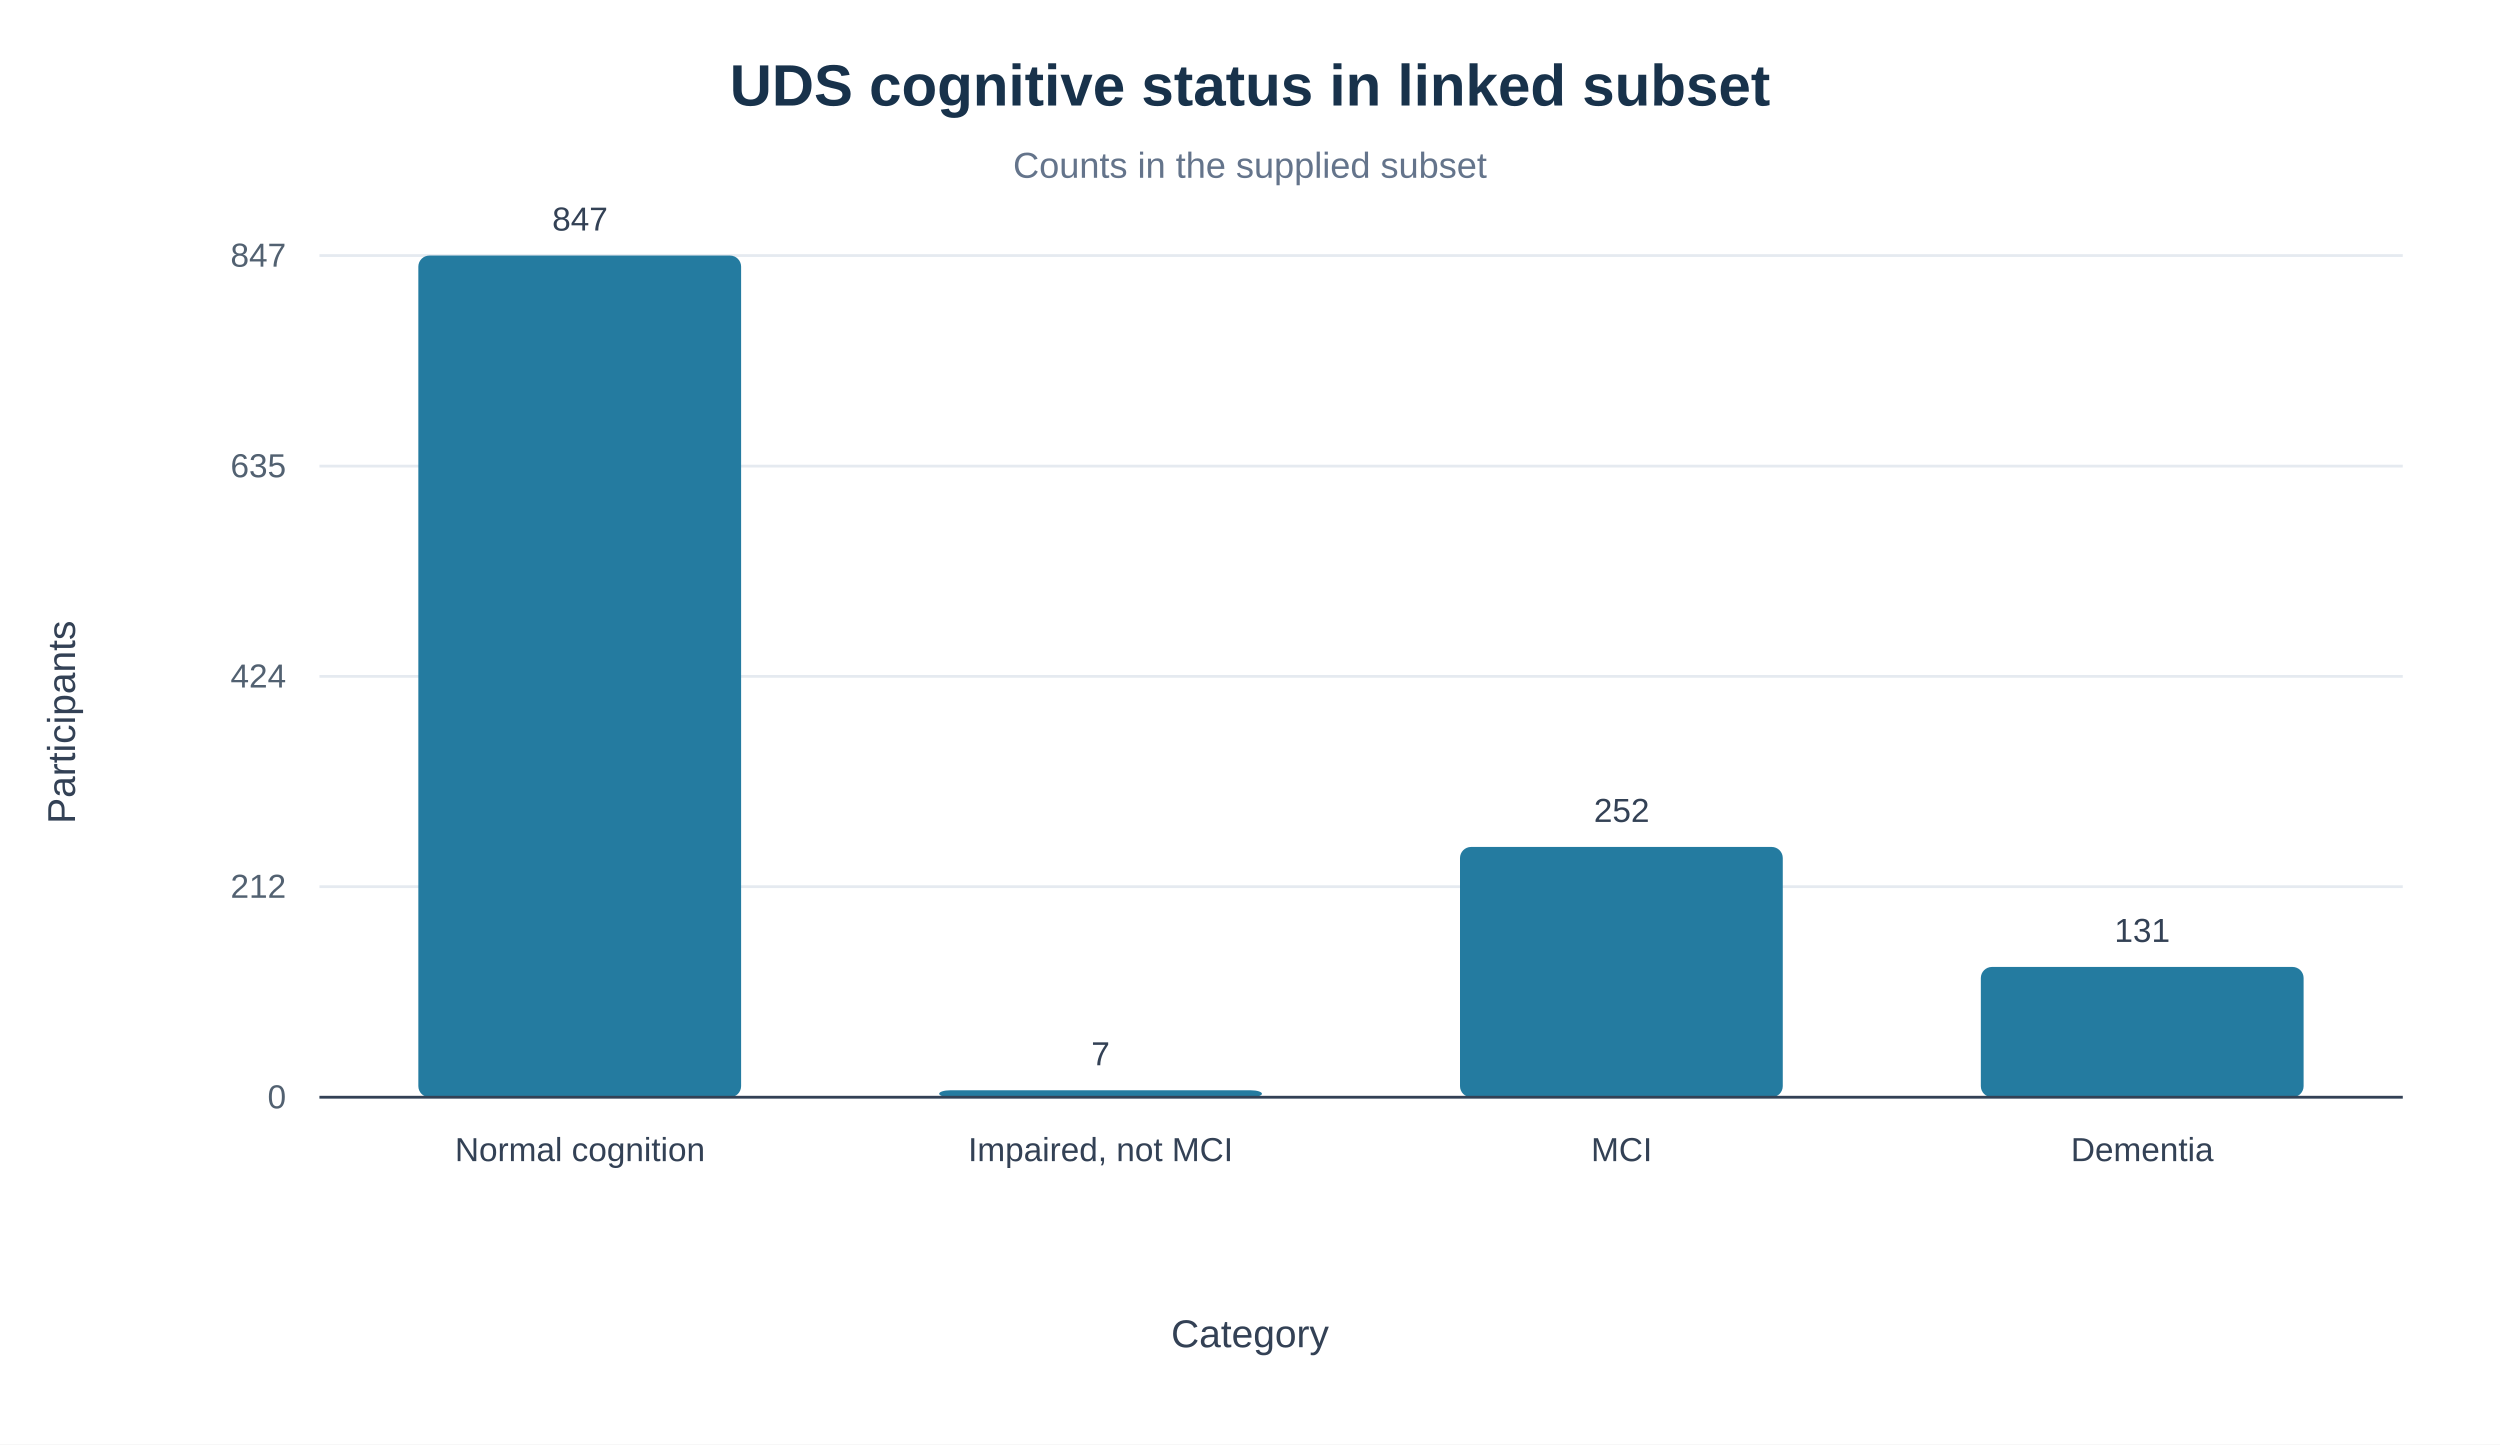
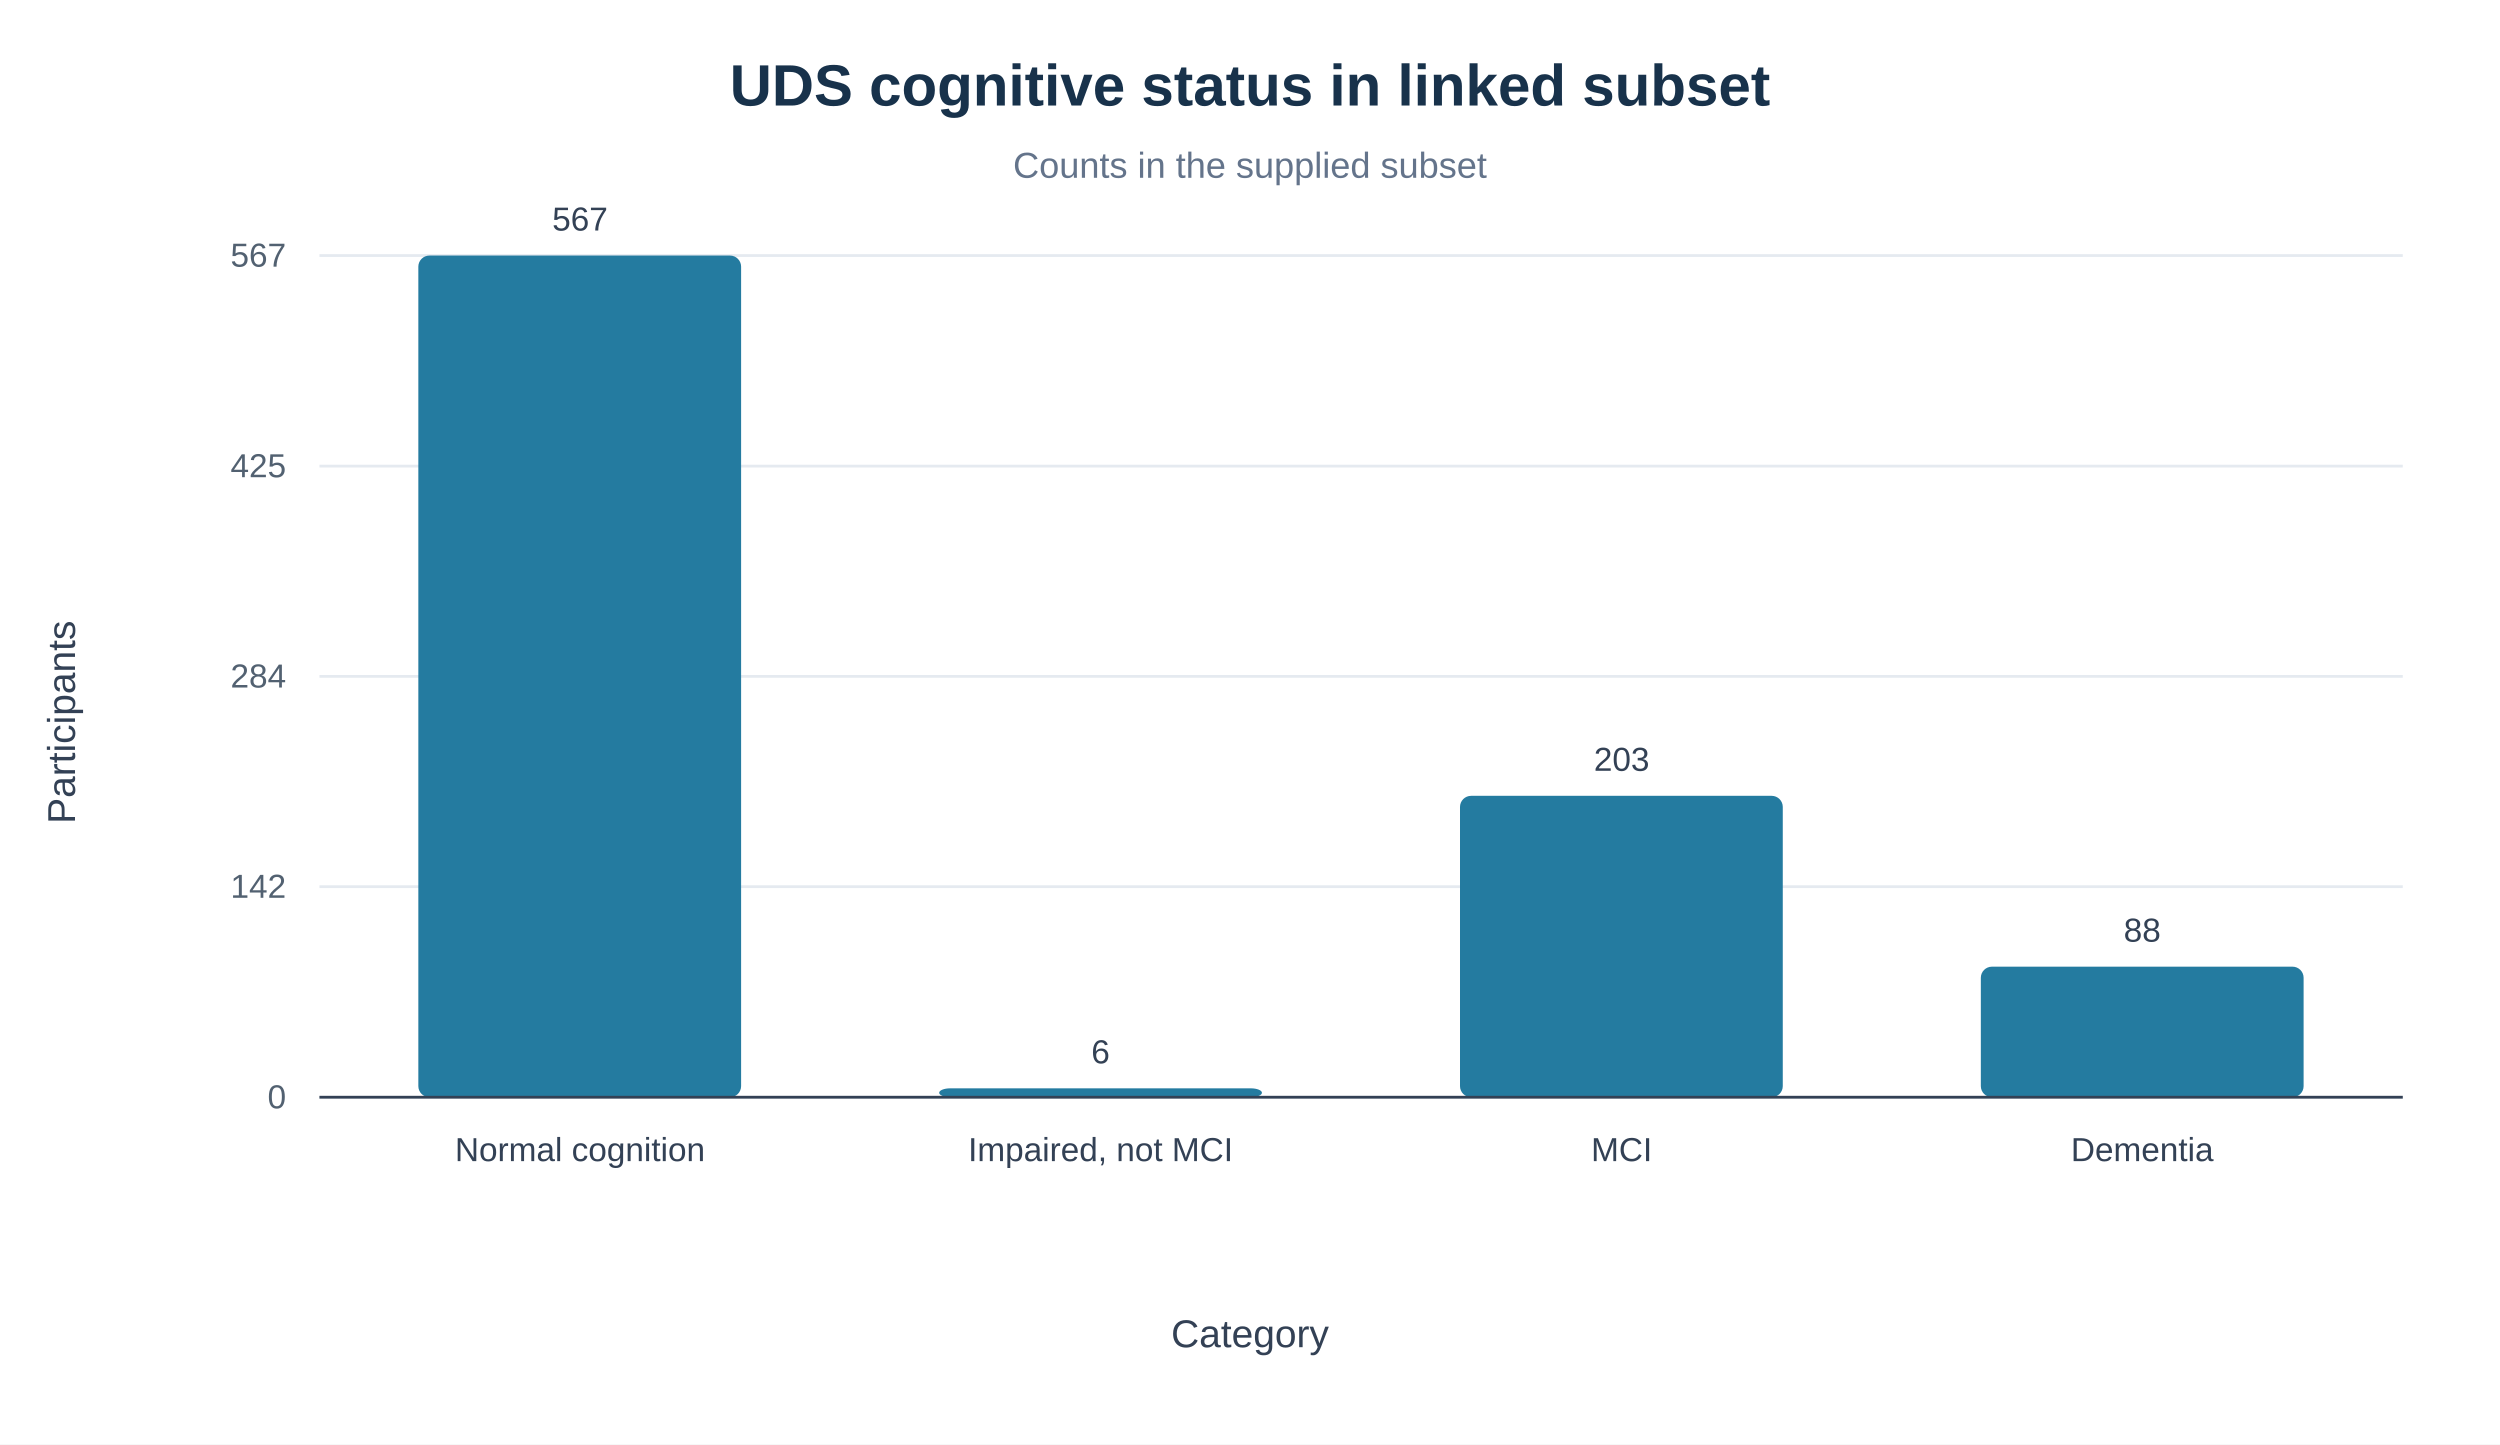
<svg xmlns="http://www.w3.org/2000/svg" width="900" height="520" viewBox="0 0 900 520">
  <rect width="100%" height="100%" fill="#ffffff" />
  <text x="450.0" y="38" text-anchor="middle" font-family="Arial" font-size="21" font-weight="700" fill="#18324b">UDS cognitive status in linked subset</text>
  <text x="450.0" y="64" text-anchor="middle" font-family="Arial" font-size="13" fill="#64748b">Counts in the supplied subset</text>
  <line x1="115" y1="92.0" x2="865" y2="92.0" stroke="#e5eaf0" />
-   <text x="103" y="96.0" text-anchor="end" font-family="Arial" font-size="12" fill="#526171">847</text>
+   <text x="103" y="96.0" text-anchor="end" font-family="Arial" font-size="12" fill="#526171">567</text>
  <line x1="115" y1="167.8" x2="865" y2="167.8" stroke="#e5eaf0" />
-   <text x="103" y="171.8" text-anchor="end" font-family="Arial" font-size="12" fill="#526171">635</text>
+   <text x="103" y="171.8" text-anchor="end" font-family="Arial" font-size="12" fill="#526171">425</text>
  <line x1="115" y1="243.5" x2="865" y2="243.5" stroke="#e5eaf0" />
-   <text x="103" y="247.5" text-anchor="end" font-family="Arial" font-size="12" fill="#526171">424</text>
+   <text x="103" y="247.5" text-anchor="end" font-family="Arial" font-size="12" fill="#526171">284</text>
  <line x1="115" y1="319.2" x2="865" y2="319.2" stroke="#e5eaf0" />
-   <text x="103" y="323.2" text-anchor="end" font-family="Arial" font-size="12" fill="#526171">212</text>
+   <text x="103" y="323.2" text-anchor="end" font-family="Arial" font-size="12" fill="#526171">142</text>
  <line x1="115" y1="395.0" x2="865" y2="395.0" stroke="#e5eaf0" />
  <text x="103" y="399.0" text-anchor="end" font-family="Arial" font-size="12" fill="#526171">0</text>
  <rect x="150.6" y="92.0" width="116.2" height="303.0" rx="4" fill="#247ba0" />
  <text x="208.8" y="418" text-anchor="middle" font-family="Arial" font-size="12" fill="#334155">Normal cognition</text>
-   <text x="208.8" y="83.0" text-anchor="middle" font-family="Arial" font-size="12" fill="#334155">847</text>
-   <rect x="338.1" y="392.5" width="116.2" height="2.5" rx="4" fill="#247ba0" />
+   <text x="208.8" y="83.0" text-anchor="middle" font-family="Arial" font-size="12" fill="#334155">567</text>
+   <rect x="338.1" y="391.8" width="116.2" height="3.2" rx="4" fill="#247ba0" />
  <text x="396.2" y="418" text-anchor="middle" font-family="Arial" font-size="12" fill="#334155">Impaired, not MCI</text>
-   <text x="396.2" y="383.5" text-anchor="middle" font-family="Arial" font-size="12" fill="#334155">7</text>
-   <rect x="525.6" y="304.9" width="116.2" height="90.1" rx="4" fill="#247ba0" />
+   <text x="396.2" y="382.8" text-anchor="middle" font-family="Arial" font-size="12" fill="#334155">6</text>
+   <rect x="525.6" y="286.5" width="116.2" height="108.5" rx="4" fill="#247ba0" />
  <text x="583.8" y="418" text-anchor="middle" font-family="Arial" font-size="12" fill="#334155">MCI</text>
-   <text x="583.8" y="295.9" text-anchor="middle" font-family="Arial" font-size="12" fill="#334155">252</text>
-   <rect x="713.1" y="348.1" width="116.2" height="46.9" rx="4" fill="#247ba0" />
+   <text x="583.8" y="277.5" text-anchor="middle" font-family="Arial" font-size="12" fill="#334155">203</text>
+   <rect x="713.1" y="348.0" width="116.2" height="47.0" rx="4" fill="#247ba0" />
  <text x="771.2" y="418" text-anchor="middle" font-family="Arial" font-size="12" fill="#334155">Dementia</text>
-   <text x="771.2" y="339.1" text-anchor="middle" font-family="Arial" font-size="12" fill="#334155">131</text>
+   <text x="771.2" y="339.0" text-anchor="middle" font-family="Arial" font-size="12" fill="#334155">88</text>
  <line x1="115" y1="395" x2="865" y2="395" stroke="#334155" />
  <text x="450.0" y="485" text-anchor="middle" font-family="Arial" font-size="14" fill="#334155">Category</text>
  <text transform="translate(27,260.0) rotate(-90)" text-anchor="middle" font-family="Arial" font-size="14" fill="#334155">Participants</text>
</svg>
